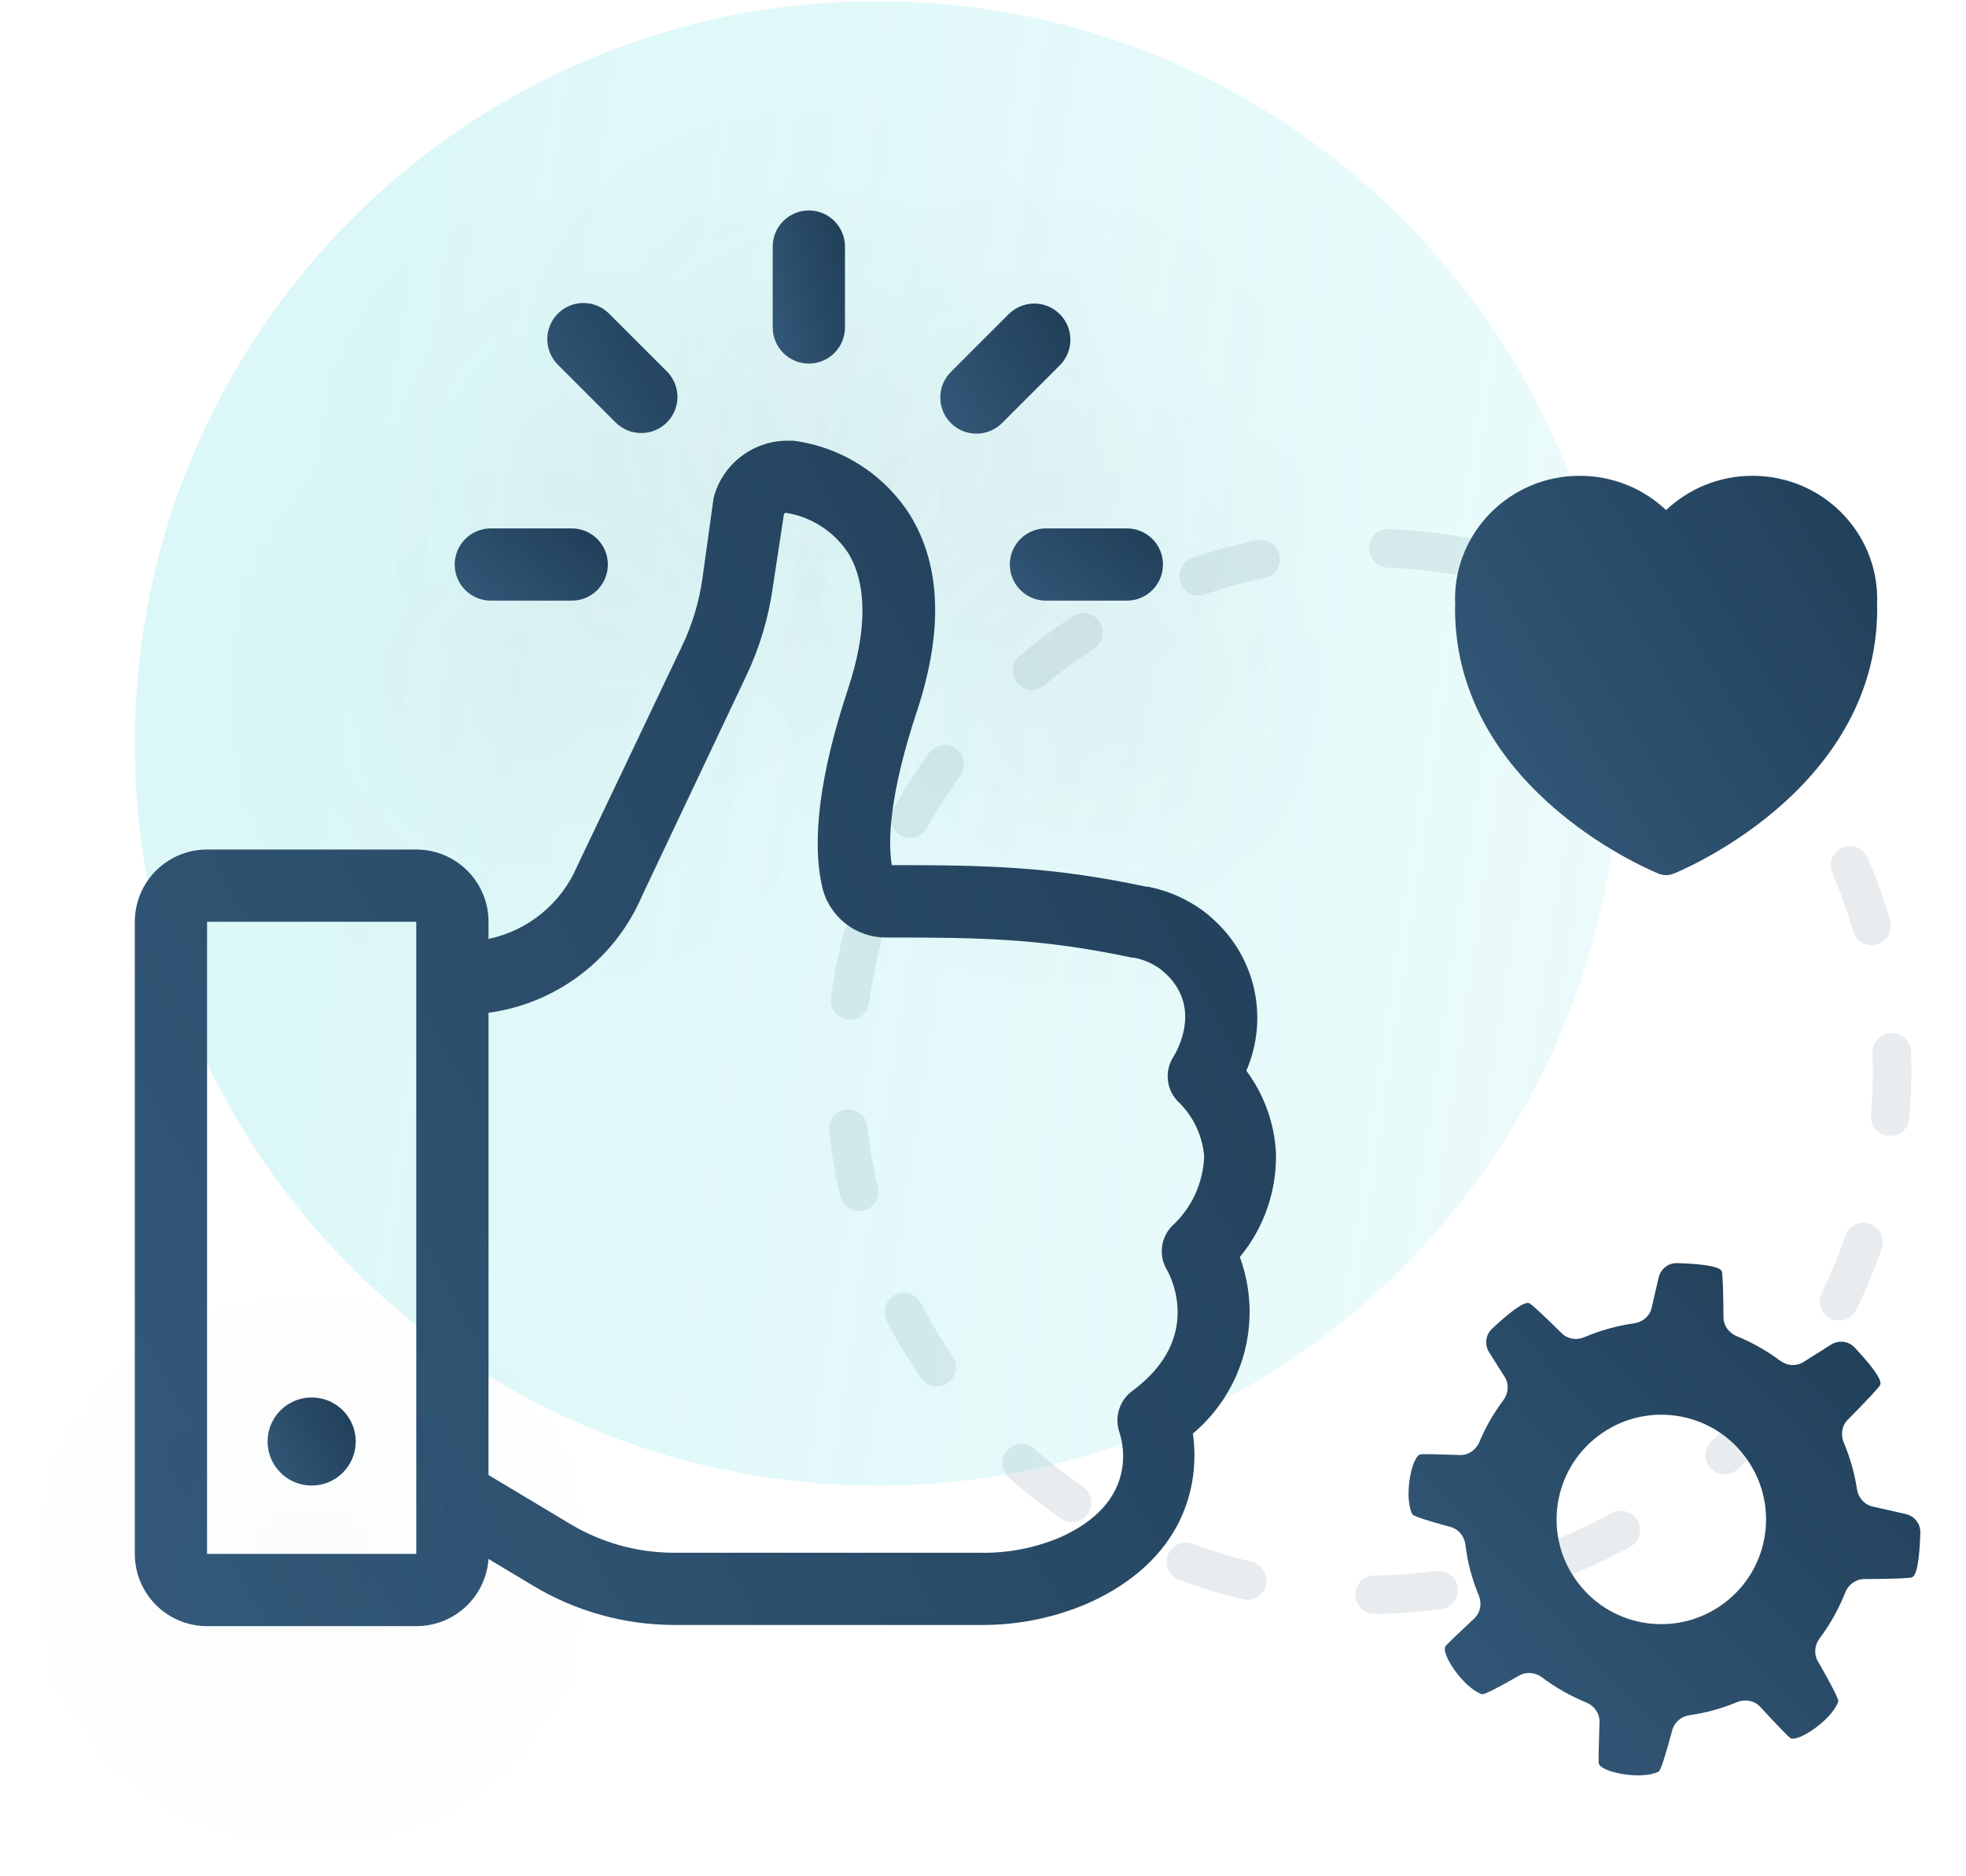
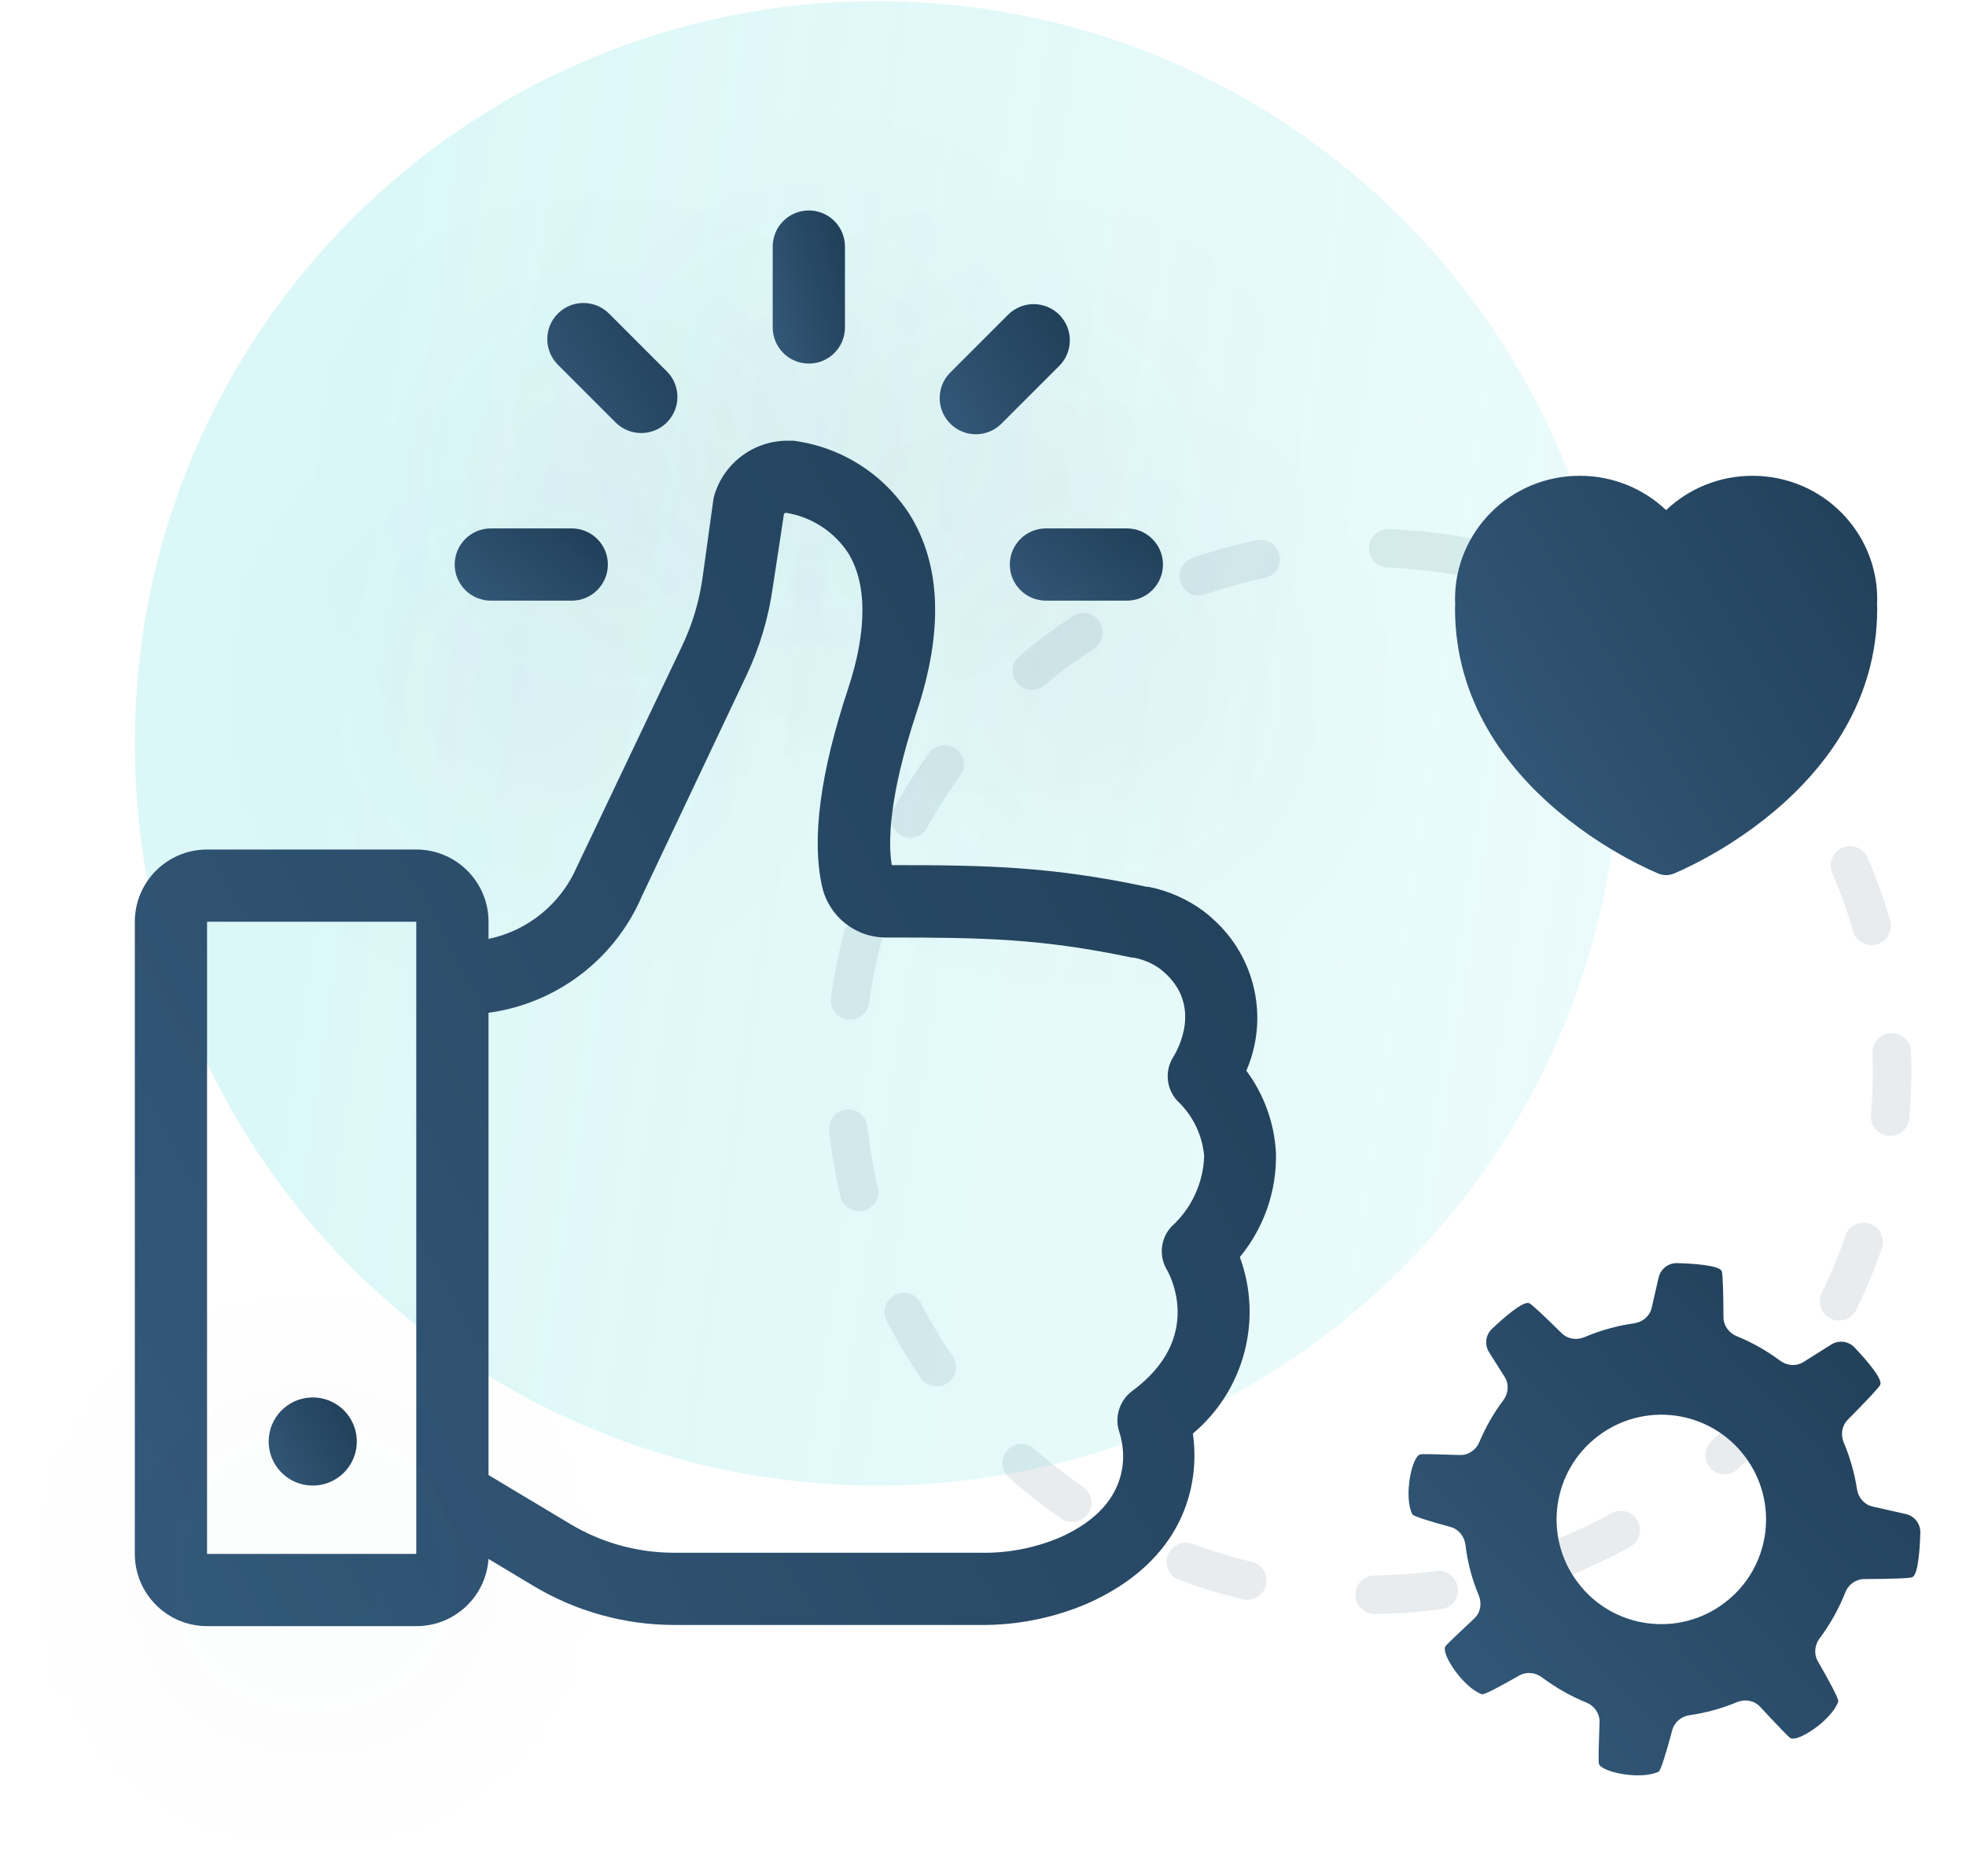
- <svg xmlns="http://www.w3.org/2000/svg" width="153" height="146" viewBox="0 0 153 146" fill="none">
-   <circle cx="106.512" cy="83.391" r="40.738" transform="rotate(-86.4507 106.512 83.3915)" stroke="#E9ECEE" stroke-width="3" stroke-linecap="round" stroke-linejoin="round" stroke-dasharray="5 10" />
+ <svg xmlns="http://www.w3.org/2000/svg" width="153" height="146" fill="none">
+   <circle cx="106.512" cy="83.391" r="40.738" transform="rotate(-86.45 106.512 83.391)" stroke="#E9ECEE" stroke-width="3" stroke-linecap="round" stroke-linejoin="round" stroke-dasharray="5 10" />
  <circle cx="68.265" cy="57.864" r="57.772" fill="url(#paint0_linear)" />
  <g filter="url(#filter0_d)">
-     <path d="M78.587 43.942C78.587 44.688 78.883 45.403 79.41 45.93C79.938 46.457 80.653 46.753 81.398 46.753H87.695C88.441 46.753 89.156 46.457 89.683 45.93C90.21 45.403 90.506 44.688 90.506 43.942C90.506 43.196 90.21 42.481 89.683 41.954C89.156 41.427 88.441 41.131 87.695 41.131H81.398C80.653 41.131 79.938 41.427 79.41 41.954C78.883 42.481 78.587 43.196 78.587 43.942Z" fill="url(#paint1_linear)" />
+     <path d="M78.587 43.942a2.811 2.811 0 002.811 2.811h6.297a2.811 2.811 0 000-5.622h-6.297a2.811 2.811 0 00-2.81 2.81z" fill="url(#paint1_linear)" />
  </g>
  <g filter="url(#filter1_d)">
-     <path d="M35.386 43.942C35.386 44.688 35.683 45.403 36.21 45.93C36.737 46.457 37.452 46.753 38.198 46.753H44.494C45.24 46.753 45.955 46.457 46.482 45.93C47.009 45.403 47.305 44.688 47.305 43.942C47.305 43.196 47.009 42.481 46.482 41.954C45.955 41.427 45.24 41.131 44.494 41.131H38.198C37.452 41.131 36.737 41.427 36.21 41.954C35.683 42.481 35.386 43.196 35.386 43.942Z" fill="url(#paint2_linear)" />
+     <path d="M35.386 43.942a2.811 2.811 0 002.812 2.811h6.296a2.811 2.811 0 000-5.622h-6.296a2.811 2.811 0 00-2.812 2.81z" fill="url(#paint2_linear)" />
  </g>
  <g filter="url(#filter2_d)">
-     <path d="M65.757 25.489V19.192C65.757 18.446 65.461 17.731 64.934 17.204C64.407 16.677 63.692 16.381 62.946 16.381C62.201 16.381 61.486 16.677 60.959 17.204C60.431 17.731 60.135 18.446 60.135 19.192V25.489C60.135 26.234 60.431 26.949 60.959 27.477C61.486 28.004 62.201 28.3 62.946 28.3C63.692 28.3 64.407 28.004 64.934 27.477C65.461 26.949 65.757 26.234 65.757 25.489Z" fill="url(#paint3_linear)" />
+     <path d="M65.757 25.489v-6.297a2.811 2.811 0 00-5.622 0v6.297a2.811 2.811 0 105.622 0z" fill="url(#paint3_linear)" />
  </g>
  <g filter="url(#filter3_d)">
-     <path d="M78.497 24.453L74 28.951C73.472 29.479 73.175 30.195 73.175 30.941C73.175 31.688 73.472 32.404 74 32.931C74.528 33.459 75.243 33.756 75.99 33.756C76.736 33.756 77.452 33.459 77.98 32.931L82.478 28.434C83.006 27.906 83.302 27.19 83.302 26.444C83.302 25.697 83.006 24.981 82.478 24.453C81.95 23.925 81.234 23.629 80.488 23.629C79.741 23.629 79.025 23.925 78.497 24.453Z" fill="url(#paint4_linear)" />
+     <path d="M78.497 24.453L74 28.951a2.815 2.815 0 103.98 3.98l4.498-4.497a2.815 2.815 0 00-3.98-3.98z" fill="url(#paint4_linear)" />
  </g>
  <g filter="url(#filter4_d)">
-     <path d="M49.903 33.707C50.46 33.708 51.004 33.544 51.467 33.235C51.931 32.926 52.292 32.487 52.505 31.973C52.718 31.459 52.774 30.892 52.665 30.346C52.556 29.801 52.287 29.299 51.893 28.906L47.395 24.408C47.134 24.147 46.824 23.94 46.482 23.798C46.141 23.657 45.775 23.584 45.405 23.584C45.036 23.584 44.67 23.657 44.328 23.798C43.987 23.94 43.676 24.147 43.415 24.408C43.154 24.67 42.946 24.98 42.805 25.322C42.663 25.663 42.591 26.029 42.591 26.399C42.591 26.768 42.663 27.134 42.805 27.476C42.946 27.817 43.154 28.128 43.415 28.389L47.913 32.887C48.174 33.148 48.484 33.355 48.826 33.496C49.167 33.637 49.533 33.709 49.903 33.707Z" fill="url(#paint5_linear)" />
+     <path d="M49.903 33.707a2.811 2.811 0 001.99-4.8l-4.498-4.499a2.814 2.814 0 10-3.98 3.98l4.498 4.499a2.798 2.798 0 001.99.82z" fill="url(#paint5_linear)" />
  </g>
-   <path d="M16.114 66.125C14.623 66.125 13.193 66.717 12.138 67.772C11.084 68.826 10.492 70.256 10.492 71.747V120.952C10.492 122.443 11.084 123.873 12.138 124.928C13.193 125.982 14.623 126.574 16.114 126.574H32.396C33.821 126.578 35.194 126.04 36.238 125.069C37.282 124.099 37.918 122.768 38.018 121.346L41.504 123.437C44.822 125.429 48.619 126.483 52.489 126.484H76.248C79.122 126.515 81.971 125.948 84.614 124.82C92.204 121.447 93.396 115.521 92.834 111.586C94.782 109.949 96.179 107.752 96.833 105.293C97.487 102.834 97.366 100.233 96.488 97.845C98.37 95.569 99.368 92.691 99.299 89.738C99.176 87.425 98.374 85.2 96.994 83.34C97.856 81.354 98.072 79.147 97.61 77.032C97.147 74.917 96.031 73.001 94.419 71.556C94.187 71.339 93.943 71.132 93.688 70.938C92.409 69.987 90.934 69.334 89.371 69.026H89.247C81.792 67.441 76.777 67.339 69.401 67.339C69.12 65.641 69.131 62.077 71.357 55.364C73.415 49.146 73.235 44.008 70.817 40.083C69.82 38.514 68.491 37.183 66.923 36.185C65.355 35.186 63.587 34.544 61.743 34.304H61.395C60.104 34.281 58.841 34.679 57.796 35.438C56.751 36.197 55.982 37.275 55.604 38.509C55.564 38.642 55.534 38.777 55.514 38.914L54.671 44.986C54.417 46.81 53.886 48.584 53.096 50.248L44.899 67.463C44.286 68.883 43.341 70.134 42.143 71.112C40.946 72.091 39.531 72.767 38.018 73.085V71.747C38.018 70.256 37.425 68.826 36.371 67.772C35.317 66.717 33.887 66.125 32.396 66.125H16.114ZM16.114 120.952V71.747H32.396V120.952H16.114ZM38.602 78.741C41.094 78.304 43.437 77.253 45.42 75.682C47.403 74.111 48.963 72.071 49.959 69.746L58.089 52.576C59.123 50.393 59.816 48.064 60.147 45.672L61.012 39.993C61.053 39.954 61.103 39.927 61.158 39.914C62.139 40.07 63.077 40.428 63.911 40.967C64.746 41.505 65.459 42.211 66.005 43.041C67.489 45.447 67.489 49.101 66.005 53.599C63.823 60.166 63.149 65.349 63.981 69.015C64.237 70.145 64.872 71.153 65.78 71.873C66.688 72.593 67.815 72.981 68.973 72.973C76.406 72.973 80.993 73.04 88.089 74.536H88.201C88.951 74.671 89.661 74.971 90.281 75.413L90.641 75.716C93.52 78.314 91.698 81.642 91.316 82.261C90.956 82.823 90.809 83.495 90.899 84.156C90.99 84.818 91.313 85.425 91.811 85.87C92.905 86.978 93.577 88.434 93.711 89.985C93.678 91.021 93.437 92.04 93.002 92.981C92.568 93.921 91.948 94.765 91.181 95.461C90.76 95.906 90.496 96.477 90.429 97.086C90.362 97.695 90.496 98.309 90.81 98.835C90.933 99.048 93.823 104.075 88.1 108.28C87.62 108.641 87.267 109.143 87.089 109.717C86.912 110.29 86.919 110.905 87.11 111.473C87.414 112.373 88.606 116.983 82.433 119.693C80.476 120.511 78.369 120.909 76.248 120.862H52.444C49.596 120.858 46.801 120.081 44.359 118.613L38.018 114.813V78.831L38.602 78.741Z" fill="url(#paint6_linear)" />
+   <path d="M16.114 66.125a5.622 5.622 0 00-5.622 5.622v49.205a5.625 5.625 0 005.622 5.622h16.282a5.618 5.618 0 005.622-5.228l3.486 2.091a21.356 21.356 0 0010.985 3.047h23.76a20.745 20.745 0 008.365-1.664c7.59-3.373 8.782-9.299 8.22-13.234a12.372 12.372 0 003.654-13.74 12.278 12.278 0 002.811-8.108 11.784 11.784 0 00-2.305-6.398 10.311 10.311 0 00-2.575-11.784 9.642 9.642 0 00-.73-.618 10.693 10.693 0 00-4.318-1.912h-.124c-7.455-1.585-12.47-1.687-19.846-1.687-.281-1.698-.27-5.262 1.956-11.975 2.058-6.218 1.878-11.356-.54-15.28a12.695 12.695 0 00-9.074-5.78h-.348a5.949 5.949 0 00-5.791 4.205c-.04.133-.07.268-.09.405l-.843 6.072a18.105 18.105 0 01-1.575 5.262L44.9 67.463a9.66 9.66 0 01-6.881 5.622v-1.338a5.623 5.623 0 00-5.622-5.622H16.114zm0 54.827V71.747h16.282v49.205H16.114zm22.488-42.21a15.213 15.213 0 0011.357-8.996l8.13-17.17a23.703 23.703 0 002.058-6.904l.865-5.679a.303.303 0 01.146-.079 7.139 7.139 0 014.847 3.127c1.484 2.406 1.484 6.06 0 10.558-2.182 6.567-2.856 11.75-2.024 15.416a5.082 5.082 0 004.992 3.958c7.433 0 12.02.067 19.116 1.563h.112c.75.135 1.46.435 2.08.877l.36.303c2.879 2.598 1.057 5.926.675 6.545a2.81 2.81 0 00.495 3.609 6.668 6.668 0 011.9 4.115 7.724 7.724 0 01-2.53 5.476 2.812 2.812 0 00-.371 3.374c.123.213 3.013 5.24-2.71 9.445a2.854 2.854 0 00-.99 3.193c.304.9 1.496 5.51-4.677 8.22a15.165 15.165 0 01-6.185 1.169H52.444a15.733 15.733 0 01-8.085-2.249l-6.341-3.8V78.831l.584-.09z" fill="url(#paint6_linear)" />
  <g filter="url(#filter5_d)">
-     <path d="M24.255 115.632C26.148 115.632 27.684 114.097 27.684 112.203C27.684 110.309 26.148 108.773 24.255 108.773C22.36 108.773 20.825 110.309 20.825 112.203C20.825 114.097 22.36 115.632 24.255 115.632Z" fill="url(#paint7_linear)" />
+     <path d="M24.255 115.632a3.43 3.43 0 100-6.858 3.43 3.43 0 000 6.858z" fill="url(#paint7_linear)" />
  </g>
-   <path fill-rule="evenodd" clip-rule="evenodd" d="M113.235 46.627C113.235 41.399 117.51 37.035 122.942 37.035C125.564 37.035 127.928 38.061 129.662 39.705C131.397 38.061 133.76 37.035 136.383 37.035C141.815 37.035 146.09 41.399 146.09 46.627C146.09 46.787 146.086 46.947 146.078 47.105C146.086 47.194 146.09 47.282 146.09 47.371C146.09 54.609 142.04 59.795 138.125 63.109C136.164 64.769 134.208 65.985 132.744 66.787C132.01 67.189 131.396 67.489 130.96 67.691C130.742 67.792 130.568 67.868 130.446 67.92C130.385 67.946 130.337 67.966 130.302 67.981L130.261 67.997L130.249 68.002L130.243 68.005C130.243 68.005 130.242 68.005 129.662 66.703C129.083 68.005 129.081 68.005 129.081 68.005L129.076 68.002L129.063 67.997L129.022 67.981C128.988 67.966 128.94 67.946 128.879 67.92C128.757 67.868 128.583 67.792 128.365 67.691C127.929 67.489 127.314 67.189 126.581 66.787C125.116 65.985 123.161 64.769 121.199 63.109C117.285 59.795 113.235 54.609 113.235 47.371C113.235 47.282 113.239 47.194 113.247 47.105C113.239 46.947 113.235 46.787 113.235 46.627ZM129.662 66.703L129.083 68.005C129.453 68.153 129.871 68.153 130.242 68.005L129.662 66.703Z" fill="url(#paint8_linear)" />
-   <path d="M115.326 131.876C115.495 131.931 116.63 131.336 118.231 130.421C118.789 130.102 119.484 130.173 119.998 130.56C121.073 131.369 122.24 132.024 123.46 132.523C124.079 132.776 124.502 133.374 124.479 134.043C124.416 135.841 124.386 137.101 124.426 137.268C124.554 137.932 127.694 138.581 129.078 137.902C129.241 137.827 129.639 136.531 130.145 134.659C130.312 134.039 130.854 133.598 131.489 133.507C132.742 133.328 133.983 132.989 135.178 132.492C135.796 132.235 136.518 132.358 136.974 132.848C138.252 134.221 139.169 135.185 139.322 135.28C139.878 135.659 142.551 133.897 143.06 132.446C143.116 132.276 142.467 131.034 141.47 129.306C141.148 128.748 141.217 128.051 141.603 127.535C142.437 126.422 143.106 125.213 143.607 123.948C143.847 123.34 144.42 122.914 145.073 122.911C147.158 122.9 148.641 122.856 148.825 122.764C149.278 122.545 149.409 120.595 149.446 119.29C149.465 118.598 148.985 118.003 148.311 117.849C147.662 117.701 146.771 117.499 145.727 117.264C145.083 117.12 144.615 116.57 144.516 115.918C144.328 114.68 143.982 113.454 143.482 112.273C143.23 111.674 143.336 110.974 143.793 110.513C145.248 109.046 146.258 107.973 146.333 107.773C146.5 107.296 145.218 105.826 144.323 104.879C143.848 104.376 143.087 104.294 142.501 104.662C141.955 105.005 141.213 105.472 140.348 106.018C139.788 106.371 139.067 106.31 138.536 105.914C137.482 105.127 136.339 104.486 135.146 103.998C134.546 103.752 134.128 103.182 134.126 102.534C134.117 100.533 134.068 99.125 133.988 98.938C133.77 98.486 131.823 98.355 130.518 98.318C129.825 98.298 129.228 98.782 129.074 99.458C128.937 100.057 128.753 100.862 128.538 101.8C128.39 102.444 127.837 102.908 127.184 103.001C125.862 103.188 124.555 103.548 123.298 104.083C122.699 104.338 121.996 104.232 121.533 103.774C120.166 102.419 119.181 101.496 118.998 101.431C118.521 101.263 117.053 102.543 116.105 103.438C115.601 103.914 115.52 104.677 115.89 105.263C116.202 105.758 116.616 106.413 117.099 107.176C117.453 107.738 117.392 108.461 116.993 108.992C116.233 110.003 115.609 111.096 115.13 112.241C114.873 112.856 114.278 113.277 113.612 113.255C111.9 113.196 110.705 113.166 110.538 113.205C109.874 113.333 109.225 116.474 109.905 117.857C109.978 118.018 111.151 118.386 112.884 118.855C113.522 119.028 113.969 119.594 114.046 120.25C114.203 121.592 114.551 122.912 115.083 124.184C115.341 124.801 115.219 125.522 114.731 125.979C113.461 127.168 112.589 127.998 112.493 128.138C112.101 128.698 113.876 131.367 115.326 131.876ZM124.363 111.78C127.942 109.055 133.062 109.748 135.776 113.344C138.502 116.922 137.808 122.042 134.213 124.757C130.634 127.482 125.515 126.788 122.8 123.193C120.075 119.614 120.771 114.508 124.363 111.78Z" fill="url(#paint9_linear)" />
+   <path fill-rule="evenodd" clip-rule="evenodd" d="M113.235 46.627c0-5.228 4.275-9.592 9.707-9.592a9.734 9.734 0 016.72 2.67 9.736 9.736 0 016.721-2.67c5.432 0 9.707 4.364 9.707 9.592 0 .16-.004.32-.012.478.008.089.012.177.012.266 0 7.238-4.05 12.424-7.965 15.738a32.833 32.833 0 01-7.165 4.582 19.684 19.684 0 01-.658.29l-.041.016-.012.005-.006.003-.581-1.302c-.579 1.302-.581 1.302-.581 1.302l-.005-.002-.013-.006-.041-.016a19.684 19.684 0 01-.657-.29 32.836 32.836 0 01-7.166-4.582c-3.914-3.314-7.964-8.5-7.964-15.738 0-.089.004-.177.012-.266a9.496 9.496 0 01-.012-.478zm16.427 20.076l-.579 1.302c.37.148.788.148 1.159 0l-.58-1.302z" fill="url(#paint8_linear)" />
+   <path d="M115.326 131.876c.169.055 1.304-.54 2.905-1.455.558-.319 1.253-.248 1.767.139a15.538 15.538 0 003.462 1.963c.619.253 1.042.851 1.019 1.52-.063 1.798-.093 3.058-.053 3.225.128.664 3.268 1.313 4.652.634.163-.075.561-1.371 1.067-3.243.167-.62.709-1.061 1.344-1.152a15.214 15.214 0 003.689-1.015c.618-.257 1.34-.134 1.796.356 1.278 1.373 2.195 2.337 2.348 2.432.556.379 3.229-1.383 3.738-2.834.056-.17-.593-1.412-1.59-3.14-.322-.558-.253-1.255.133-1.771a15.493 15.493 0 002.004-3.587c.24-.608.813-1.034 1.466-1.037 2.085-.011 3.568-.055 3.752-.147.453-.219.584-2.169.621-3.474a1.443 1.443 0 00-1.135-1.441c-.649-.148-1.54-.35-2.584-.585-.644-.144-1.112-.694-1.211-1.346a15.215 15.215 0 00-1.034-3.645c-.252-.599-.146-1.299.311-1.76 1.455-1.467 2.465-2.54 2.54-2.74.167-.477-1.115-1.947-2.01-2.894a1.443 1.443 0 00-1.822-.217c-.546.343-1.288.81-2.153 1.356-.56.353-1.281.292-1.812-.104a15.438 15.438 0 00-3.39-1.916c-.6-.246-1.018-.816-1.02-1.464-.009-2.001-.058-3.41-.138-3.596-.218-.452-2.165-.583-3.47-.62a1.447 1.447 0 00-1.444 1.14l-.536 2.342c-.148.644-.701 1.108-1.354 1.201a15.445 15.445 0 00-3.886 1.082c-.599.255-1.302.149-1.765-.309-1.367-1.355-2.352-2.278-2.535-2.343-.477-.168-1.945 1.112-2.893 2.007a1.443 1.443 0 00-.215 1.825l1.209 1.913c.354.562.293 1.285-.106 1.816a15.12 15.12 0 00-1.863 3.249c-.257.615-.852 1.036-1.518 1.014-1.712-.059-2.907-.089-3.074-.05-.664.128-1.313 3.269-.633 4.652.073.161 1.246.529 2.979.998.638.173 1.085.739 1.162 1.395a14.573 14.573 0 001.037 3.934c.258.617.136 1.338-.352 1.795-1.27 1.189-2.142 2.019-2.238 2.159-.392.56 1.383 3.229 2.833 3.738zm9.037-20.096c3.579-2.725 8.699-2.032 11.413 1.564 2.726 3.578 2.032 8.698-1.563 11.413-3.579 2.725-8.698 2.031-11.413-1.564-2.725-3.579-2.029-8.685 1.563-11.413z" fill="url(#paint9_linear)" />
  <defs>
-     <filter id="filter0_d" x="58.587" y="31.131" width="51.919" height="45.622" filterUnits="userSpaceOnUse" color-interpolation-filters="sRGB">
-       <feFlood flood-opacity="0" result="BackgroundImageFix" />
-       <feColorMatrix in="SourceAlpha" type="matrix" values="0 0 0 0 0 0 0 0 0 0 0 0 0 0 0 0 0 0 127 0" />
-       <feOffset dy="10" />
-       <feGaussianBlur stdDeviation="10" />
-       <feColorMatrix type="matrix" values="0 0 0 0 0.122 0 0 0 0 0.237 0 0 0 0 0.338 0 0 0 0.26 0" />
-       <feBlend mode="normal" in2="BackgroundImageFix" result="effect1_dropShadow" />
-       <feBlend mode="normal" in="SourceGraphic" in2="effect1_dropShadow" result="shape" />
-     </filter>
-     <filter id="filter1_d" x="15.386" y="31.131" width="51.919" height="45.622" filterUnits="userSpaceOnUse" color-interpolation-filters="sRGB">
-       <feFlood flood-opacity="0" result="BackgroundImageFix" />
-       <feColorMatrix in="SourceAlpha" type="matrix" values="0 0 0 0 0 0 0 0 0 0 0 0 0 0 0 0 0 0 127 0" />
-       <feOffset dy="10" />
-       <feGaussianBlur stdDeviation="10" />
-       <feColorMatrix type="matrix" values="0 0 0 0 0.122 0 0 0 0 0.237 0 0 0 0 0.338 0 0 0 0.26 0" />
-       <feBlend mode="normal" in2="BackgroundImageFix" result="effect1_dropShadow" />
-       <feBlend mode="normal" in="SourceGraphic" in2="effect1_dropShadow" result="shape" />
-     </filter>
-     <filter id="filter2_d" x="40.135" y="6.381" width="45.622" height="51.919" filterUnits="userSpaceOnUse" color-interpolation-filters="sRGB">
-       <feFlood flood-opacity="0" result="BackgroundImageFix" />
-       <feColorMatrix in="SourceAlpha" type="matrix" values="0 0 0 0 0 0 0 0 0 0 0 0 0 0 0 0 0 0 127 0" />
-       <feOffset dy="10" />
-       <feGaussianBlur stdDeviation="10" />
-       <feColorMatrix type="matrix" values="0 0 0 0 0.122 0 0 0 0 0.237 0 0 0 0 0.338 0 0 0 0.26 0" />
-       <feBlend mode="normal" in2="BackgroundImageFix" result="effect1_dropShadow" />
-       <feBlend mode="normal" in="SourceGraphic" in2="effect1_dropShadow" result="shape" />
-     </filter>
-     <filter id="filter3_d" x="53.175" y="13.629" width="50.127" height="50.127" filterUnits="userSpaceOnUse" color-interpolation-filters="sRGB">
-       <feFlood flood-opacity="0" result="BackgroundImageFix" />
-       <feColorMatrix in="SourceAlpha" type="matrix" values="0 0 0 0 0 0 0 0 0 0 0 0 0 0 0 0 0 0 127 0" />
-       <feOffset dy="10" />
-       <feGaussianBlur stdDeviation="10" />
-       <feColorMatrix type="matrix" values="0 0 0 0 0.122 0 0 0 0 0.237 0 0 0 0 0.338 0 0 0 0.26 0" />
-       <feBlend mode="normal" in2="BackgroundImageFix" result="effect1_dropShadow" />
-       <feBlend mode="normal" in="SourceGraphic" in2="effect1_dropShadow" result="shape" />
-     </filter>
-     <filter id="filter4_d" x="22.591" y="13.584" width="50.129" height="50.123" filterUnits="userSpaceOnUse" color-interpolation-filters="sRGB">
-       <feFlood flood-opacity="0" result="BackgroundImageFix" />
-       <feColorMatrix in="SourceAlpha" type="matrix" values="0 0 0 0 0 0 0 0 0 0 0 0 0 0 0 0 0 0 127 0" />
-       <feOffset dy="10" />
-       <feGaussianBlur stdDeviation="10" />
-       <feColorMatrix type="matrix" values="0 0 0 0 0.122 0 0 0 0 0.237 0 0 0 0 0.338 0 0 0 0.26 0" />
-       <feBlend mode="normal" in2="BackgroundImageFix" result="effect1_dropShadow" />
-       <feBlend mode="normal" in="SourceGraphic" in2="effect1_dropShadow" result="shape" />
-     </filter>
-     <filter id="filter5_d" x="0.825" y="98.773" width="46.859" height="46.859" filterUnits="userSpaceOnUse" color-interpolation-filters="sRGB">
-       <feFlood flood-opacity="0" result="BackgroundImageFix" />
-       <feColorMatrix in="SourceAlpha" type="matrix" values="0 0 0 0 0 0 0 0 0 0 0 0 0 0 0 0 0 0 127 0" />
-       <feOffset dy="10" />
-       <feGaussianBlur stdDeviation="10" />
-       <feColorMatrix type="matrix" values="0 0 0 0 0.122 0 0 0 0 0.237 0 0 0 0 0.338 0 0 0 0.26 0" />
-       <feBlend mode="normal" in2="BackgroundImageFix" result="effect1_dropShadow" />
-       <feBlend mode="normal" in="SourceGraphic" in2="effect1_dropShadow" result="shape" />
-     </filter>
-     <linearGradient id="paint0_linear" x1="234.906" y1="29.832" x2="34.916" y2="0.117" gradientUnits="userSpaceOnUse">
-       <stop stop-color="#5CDBDD" stop-opacity="0.03" />
-       <stop offset="1" stop-color="#5CDBDD" stop-opacity="0.21" />
+     <linearGradient id="paint0_linear" x1="234.906" y1="29.832" x2="34.916" y2=".117" gradientUnits="userSpaceOnUse">
+       <stop stop-color="#5CDBDD" stop-opacity=".03" />
+       <stop offset="1" stop-color="#5CDBDD" stop-opacity=".21" />
    </linearGradient>
    <linearGradient id="paint1_linear" x1="90.506" y1="41.131" x2="83.25" y2="49.851" gradientUnits="userSpaceOnUse">
      <stop stop-color="#1F3D56" />
      <stop offset="1" stop-color="#335878" />
    </linearGradient>
    <linearGradient id="paint2_linear" x1="47.305" y1="41.131" x2="40.049" y2="49.851" gradientUnits="userSpaceOnUse">
      <stop stop-color="#1F3D56" />
      <stop offset="1" stop-color="#335878" />
    </linearGradient>
    <linearGradient id="paint3_linear" x1="65.757" y1="16.381" x2="57.95" y2="18.468" gradientUnits="userSpaceOnUse">
      <stop stop-color="#1F3D56" />
      <stop offset="1" stop-color="#335878" />
    </linearGradient>
    <linearGradient id="paint4_linear" x1="83.302" y1="23.629" x2="71.897" y2="30.094" gradientUnits="userSpaceOnUse">
      <stop stop-color="#1F3D56" />
      <stop offset="1" stop-color="#335878" />
    </linearGradient>
    <linearGradient id="paint5_linear" x1="52.719" y1="23.584" x2="41.315" y2="30.051" gradientUnits="userSpaceOnUse">
      <stop stop-color="#1F3D56" />
      <stop offset="1" stop-color="#335878" />
    </linearGradient>
    <linearGradient id="paint6_linear" x1="99.302" y1="34.303" x2="-2.537" y2="89.866" gradientUnits="userSpaceOnUse">
      <stop stop-color="#1F3D56" />
      <stop offset="1" stop-color="#335878" />
    </linearGradient>
    <linearGradient id="paint7_linear" x1="27.684" y1="108.773" x2="19.959" y2="113.152" gradientUnits="userSpaceOnUse">
      <stop stop-color="#1F3D56" />
      <stop offset="1" stop-color="#335878" />
    </linearGradient>
    <linearGradient id="paint8_linear" x1="149" y1="37.482" x2="113.027" y2="59.037" gradientUnits="userSpaceOnUse">
      <stop stop-color="#1F3D56" />
      <stop offset="1" stop-color="#335878" />
    </linearGradient>
    <linearGradient id="paint9_linear" x1="143.989" y1="94.858" x2="107.386" y2="128.702" gradientUnits="userSpaceOnUse">
      <stop stop-color="#1F3D56" />
      <stop offset="1" stop-color="#335878" />
    </linearGradient>
+     <filter id="filter0_d" x="58.587" y="31.131" width="51.919" height="45.622" filterUnits="userSpaceOnUse" color-interpolation-filters="sRGB">
+       <feFlood flood-opacity="0" result="BackgroundImageFix" />
+       <feColorMatrix in="SourceAlpha" values="0 0 0 0 0 0 0 0 0 0 0 0 0 0 0 0 0 0 127 0" />
+       <feOffset dy="10" />
+       <feGaussianBlur stdDeviation="10" />
+       <feColorMatrix values="0 0 0 0 0.122 0 0 0 0 0.237 0 0 0 0 0.338 0 0 0 0.26 0" />
+       <feBlend in2="BackgroundImageFix" result="effect1_dropShadow" />
+       <feBlend in="SourceGraphic" in2="effect1_dropShadow" result="shape" />
+     </filter>
+     <filter id="filter1_d" x="15.386" y="31.131" width="51.919" height="45.622" filterUnits="userSpaceOnUse" color-interpolation-filters="sRGB">
+       <feFlood flood-opacity="0" result="BackgroundImageFix" />
+       <feColorMatrix in="SourceAlpha" values="0 0 0 0 0 0 0 0 0 0 0 0 0 0 0 0 0 0 127 0" />
+       <feOffset dy="10" />
+       <feGaussianBlur stdDeviation="10" />
+       <feColorMatrix values="0 0 0 0 0.122 0 0 0 0 0.237 0 0 0 0 0.338 0 0 0 0.26 0" />
+       <feBlend in2="BackgroundImageFix" result="effect1_dropShadow" />
+       <feBlend in="SourceGraphic" in2="effect1_dropShadow" result="shape" />
+     </filter>
+     <filter id="filter2_d" x="40.135" y="6.381" width="45.622" height="51.919" filterUnits="userSpaceOnUse" color-interpolation-filters="sRGB">
+       <feFlood flood-opacity="0" result="BackgroundImageFix" />
+       <feColorMatrix in="SourceAlpha" values="0 0 0 0 0 0 0 0 0 0 0 0 0 0 0 0 0 0 127 0" />
+       <feOffset dy="10" />
+       <feGaussianBlur stdDeviation="10" />
+       <feColorMatrix values="0 0 0 0 0.122 0 0 0 0 0.237 0 0 0 0 0.338 0 0 0 0.26 0" />
+       <feBlend in2="BackgroundImageFix" result="effect1_dropShadow" />
+       <feBlend in="SourceGraphic" in2="effect1_dropShadow" result="shape" />
+     </filter>
+     <filter id="filter3_d" x="53.175" y="13.629" width="50.127" height="50.127" filterUnits="userSpaceOnUse" color-interpolation-filters="sRGB">
+       <feFlood flood-opacity="0" result="BackgroundImageFix" />
+       <feColorMatrix in="SourceAlpha" values="0 0 0 0 0 0 0 0 0 0 0 0 0 0 0 0 0 0 127 0" />
+       <feOffset dy="10" />
+       <feGaussianBlur stdDeviation="10" />
+       <feColorMatrix values="0 0 0 0 0.122 0 0 0 0 0.237 0 0 0 0 0.338 0 0 0 0.26 0" />
+       <feBlend in2="BackgroundImageFix" result="effect1_dropShadow" />
+       <feBlend in="SourceGraphic" in2="effect1_dropShadow" result="shape" />
+     </filter>
+     <filter id="filter4_d" x="22.591" y="13.584" width="50.129" height="50.123" filterUnits="userSpaceOnUse" color-interpolation-filters="sRGB">
+       <feFlood flood-opacity="0" result="BackgroundImageFix" />
+       <feColorMatrix in="SourceAlpha" values="0 0 0 0 0 0 0 0 0 0 0 0 0 0 0 0 0 0 127 0" />
+       <feOffset dy="10" />
+       <feGaussianBlur stdDeviation="10" />
+       <feColorMatrix values="0 0 0 0 0.122 0 0 0 0 0.237 0 0 0 0 0.338 0 0 0 0.26 0" />
+       <feBlend in2="BackgroundImageFix" result="effect1_dropShadow" />
+       <feBlend in="SourceGraphic" in2="effect1_dropShadow" result="shape" />
+     </filter>
+     <filter id="filter5_d" x=".825" y="98.773" width="46.859" height="46.859" filterUnits="userSpaceOnUse" color-interpolation-filters="sRGB">
+       <feFlood flood-opacity="0" result="BackgroundImageFix" />
+       <feColorMatrix in="SourceAlpha" values="0 0 0 0 0 0 0 0 0 0 0 0 0 0 0 0 0 0 127 0" />
+       <feOffset dy="10" />
+       <feGaussianBlur stdDeviation="10" />
+       <feColorMatrix values="0 0 0 0 0.122 0 0 0 0 0.237 0 0 0 0 0.338 0 0 0 0.26 0" />
+       <feBlend in2="BackgroundImageFix" result="effect1_dropShadow" />
+       <feBlend in="SourceGraphic" in2="effect1_dropShadow" result="shape" />
+     </filter>
  </defs>
</svg>
